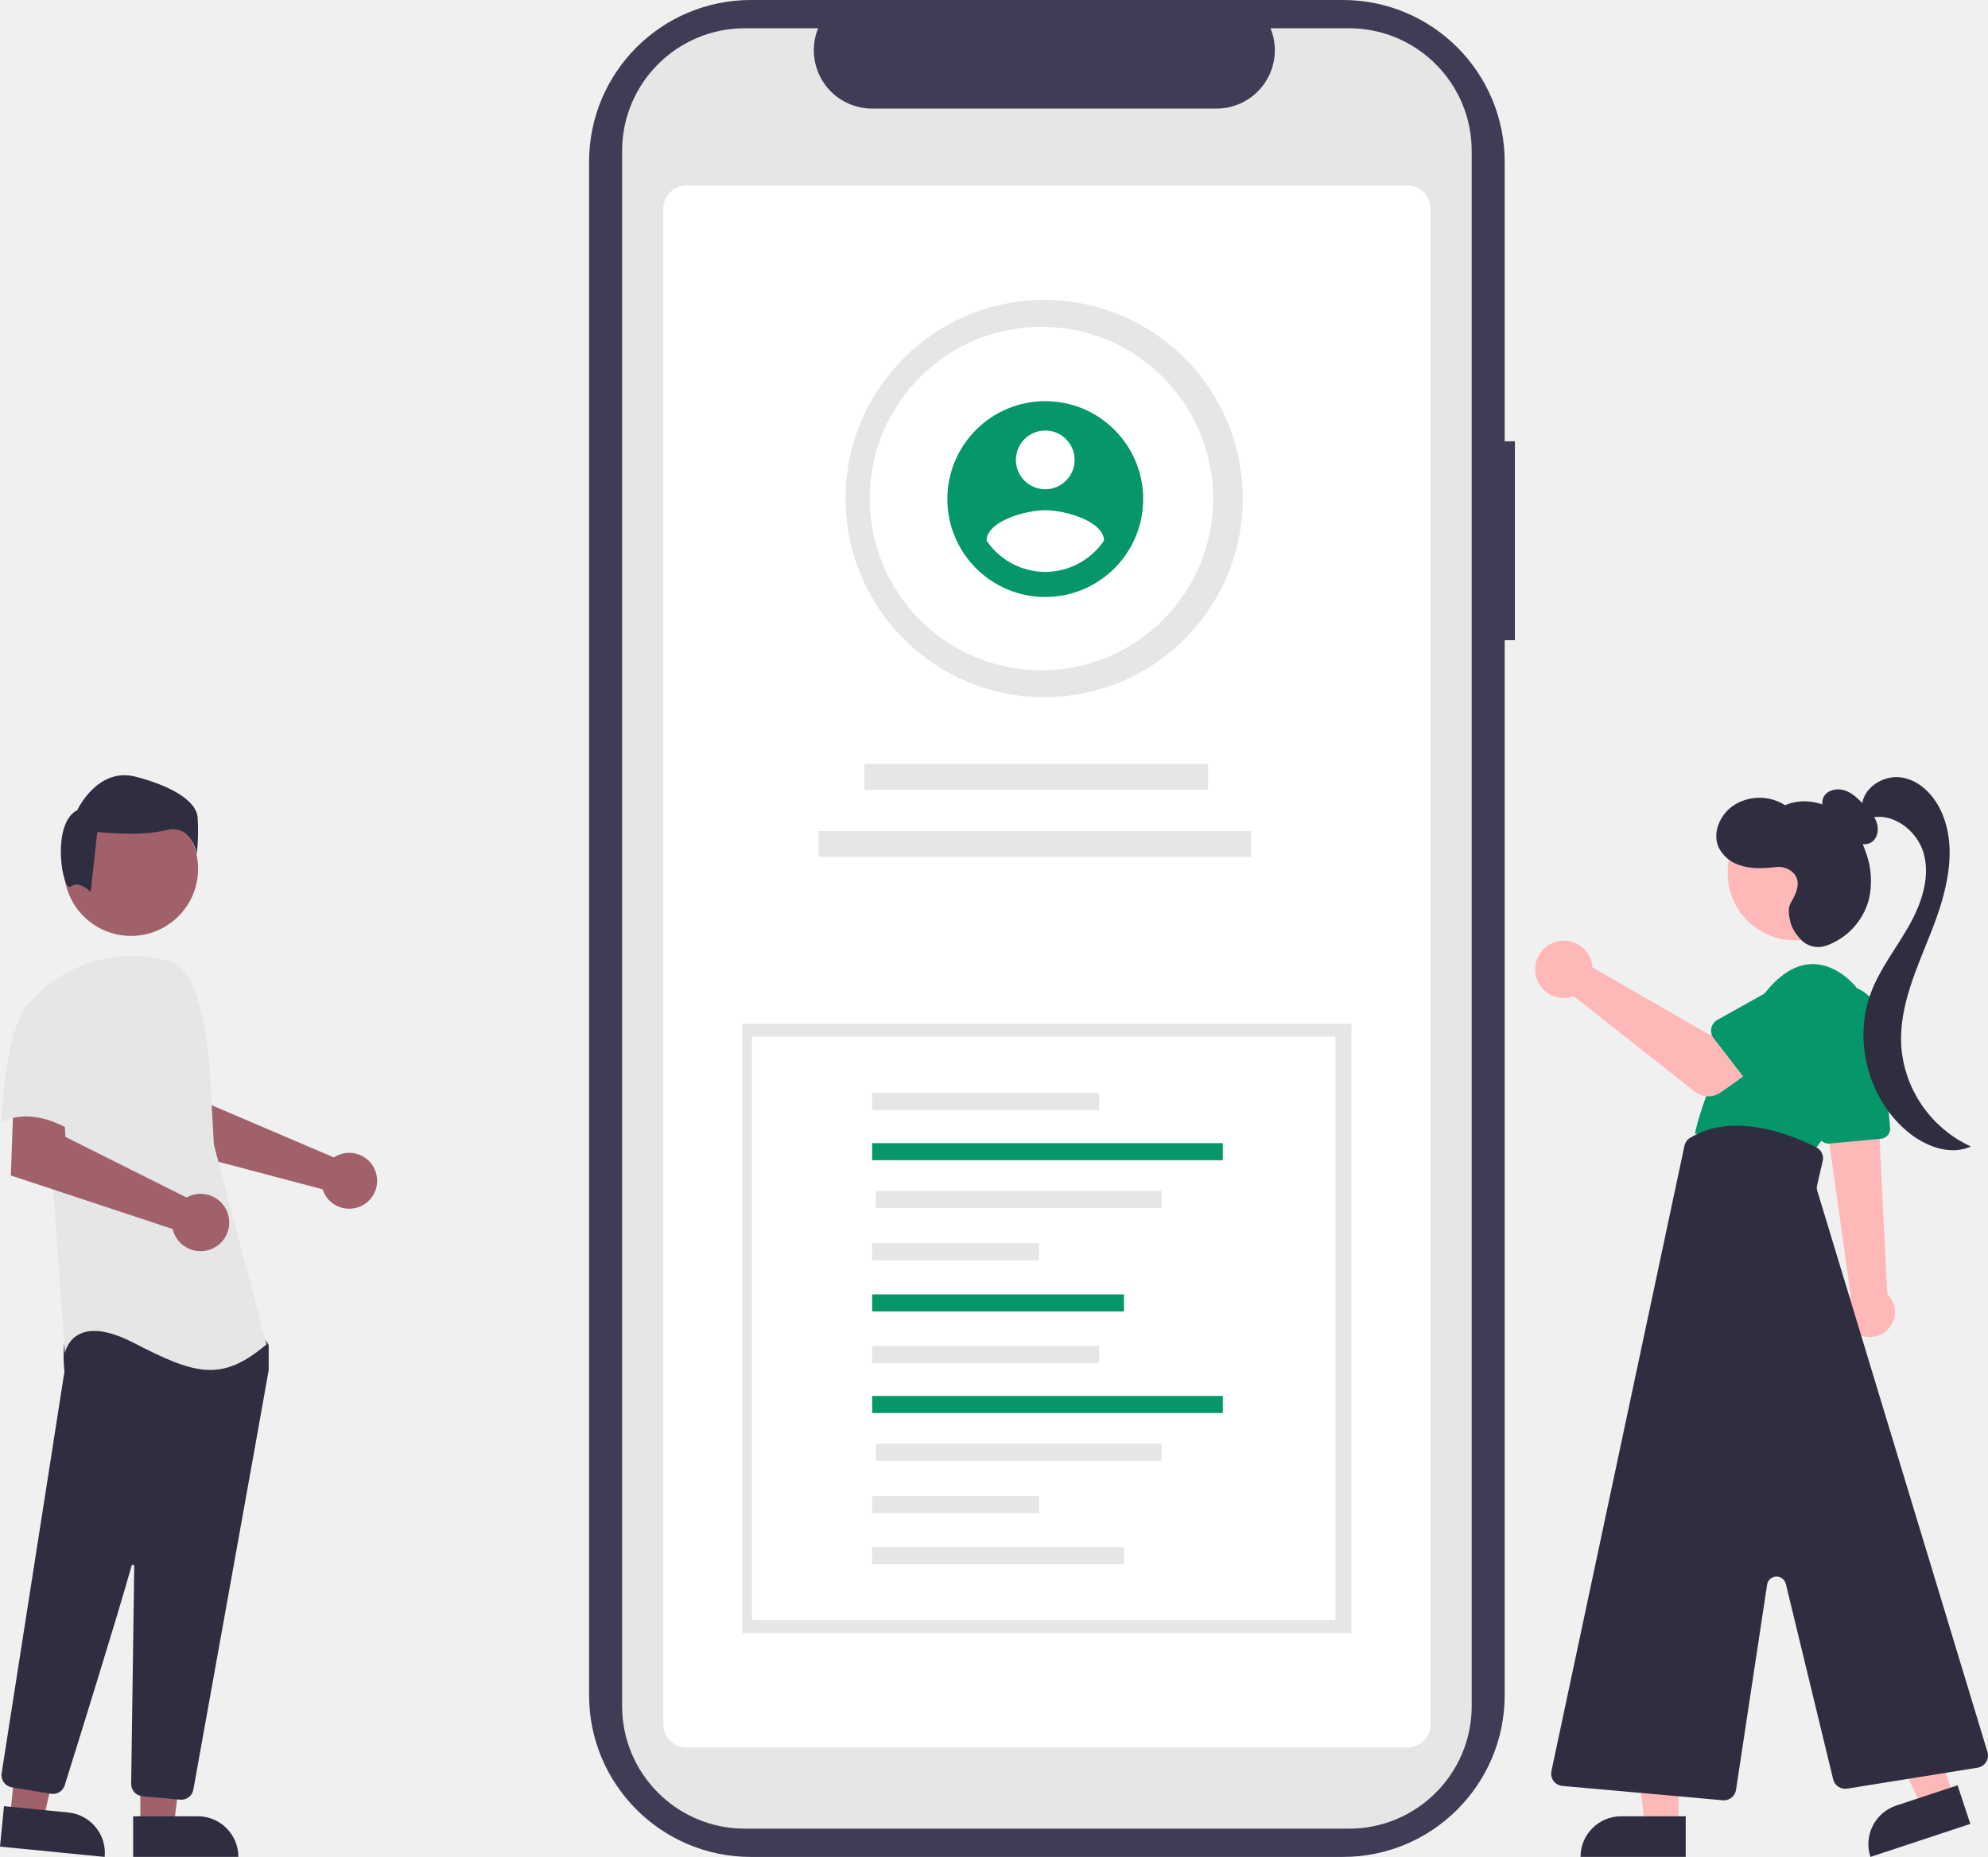
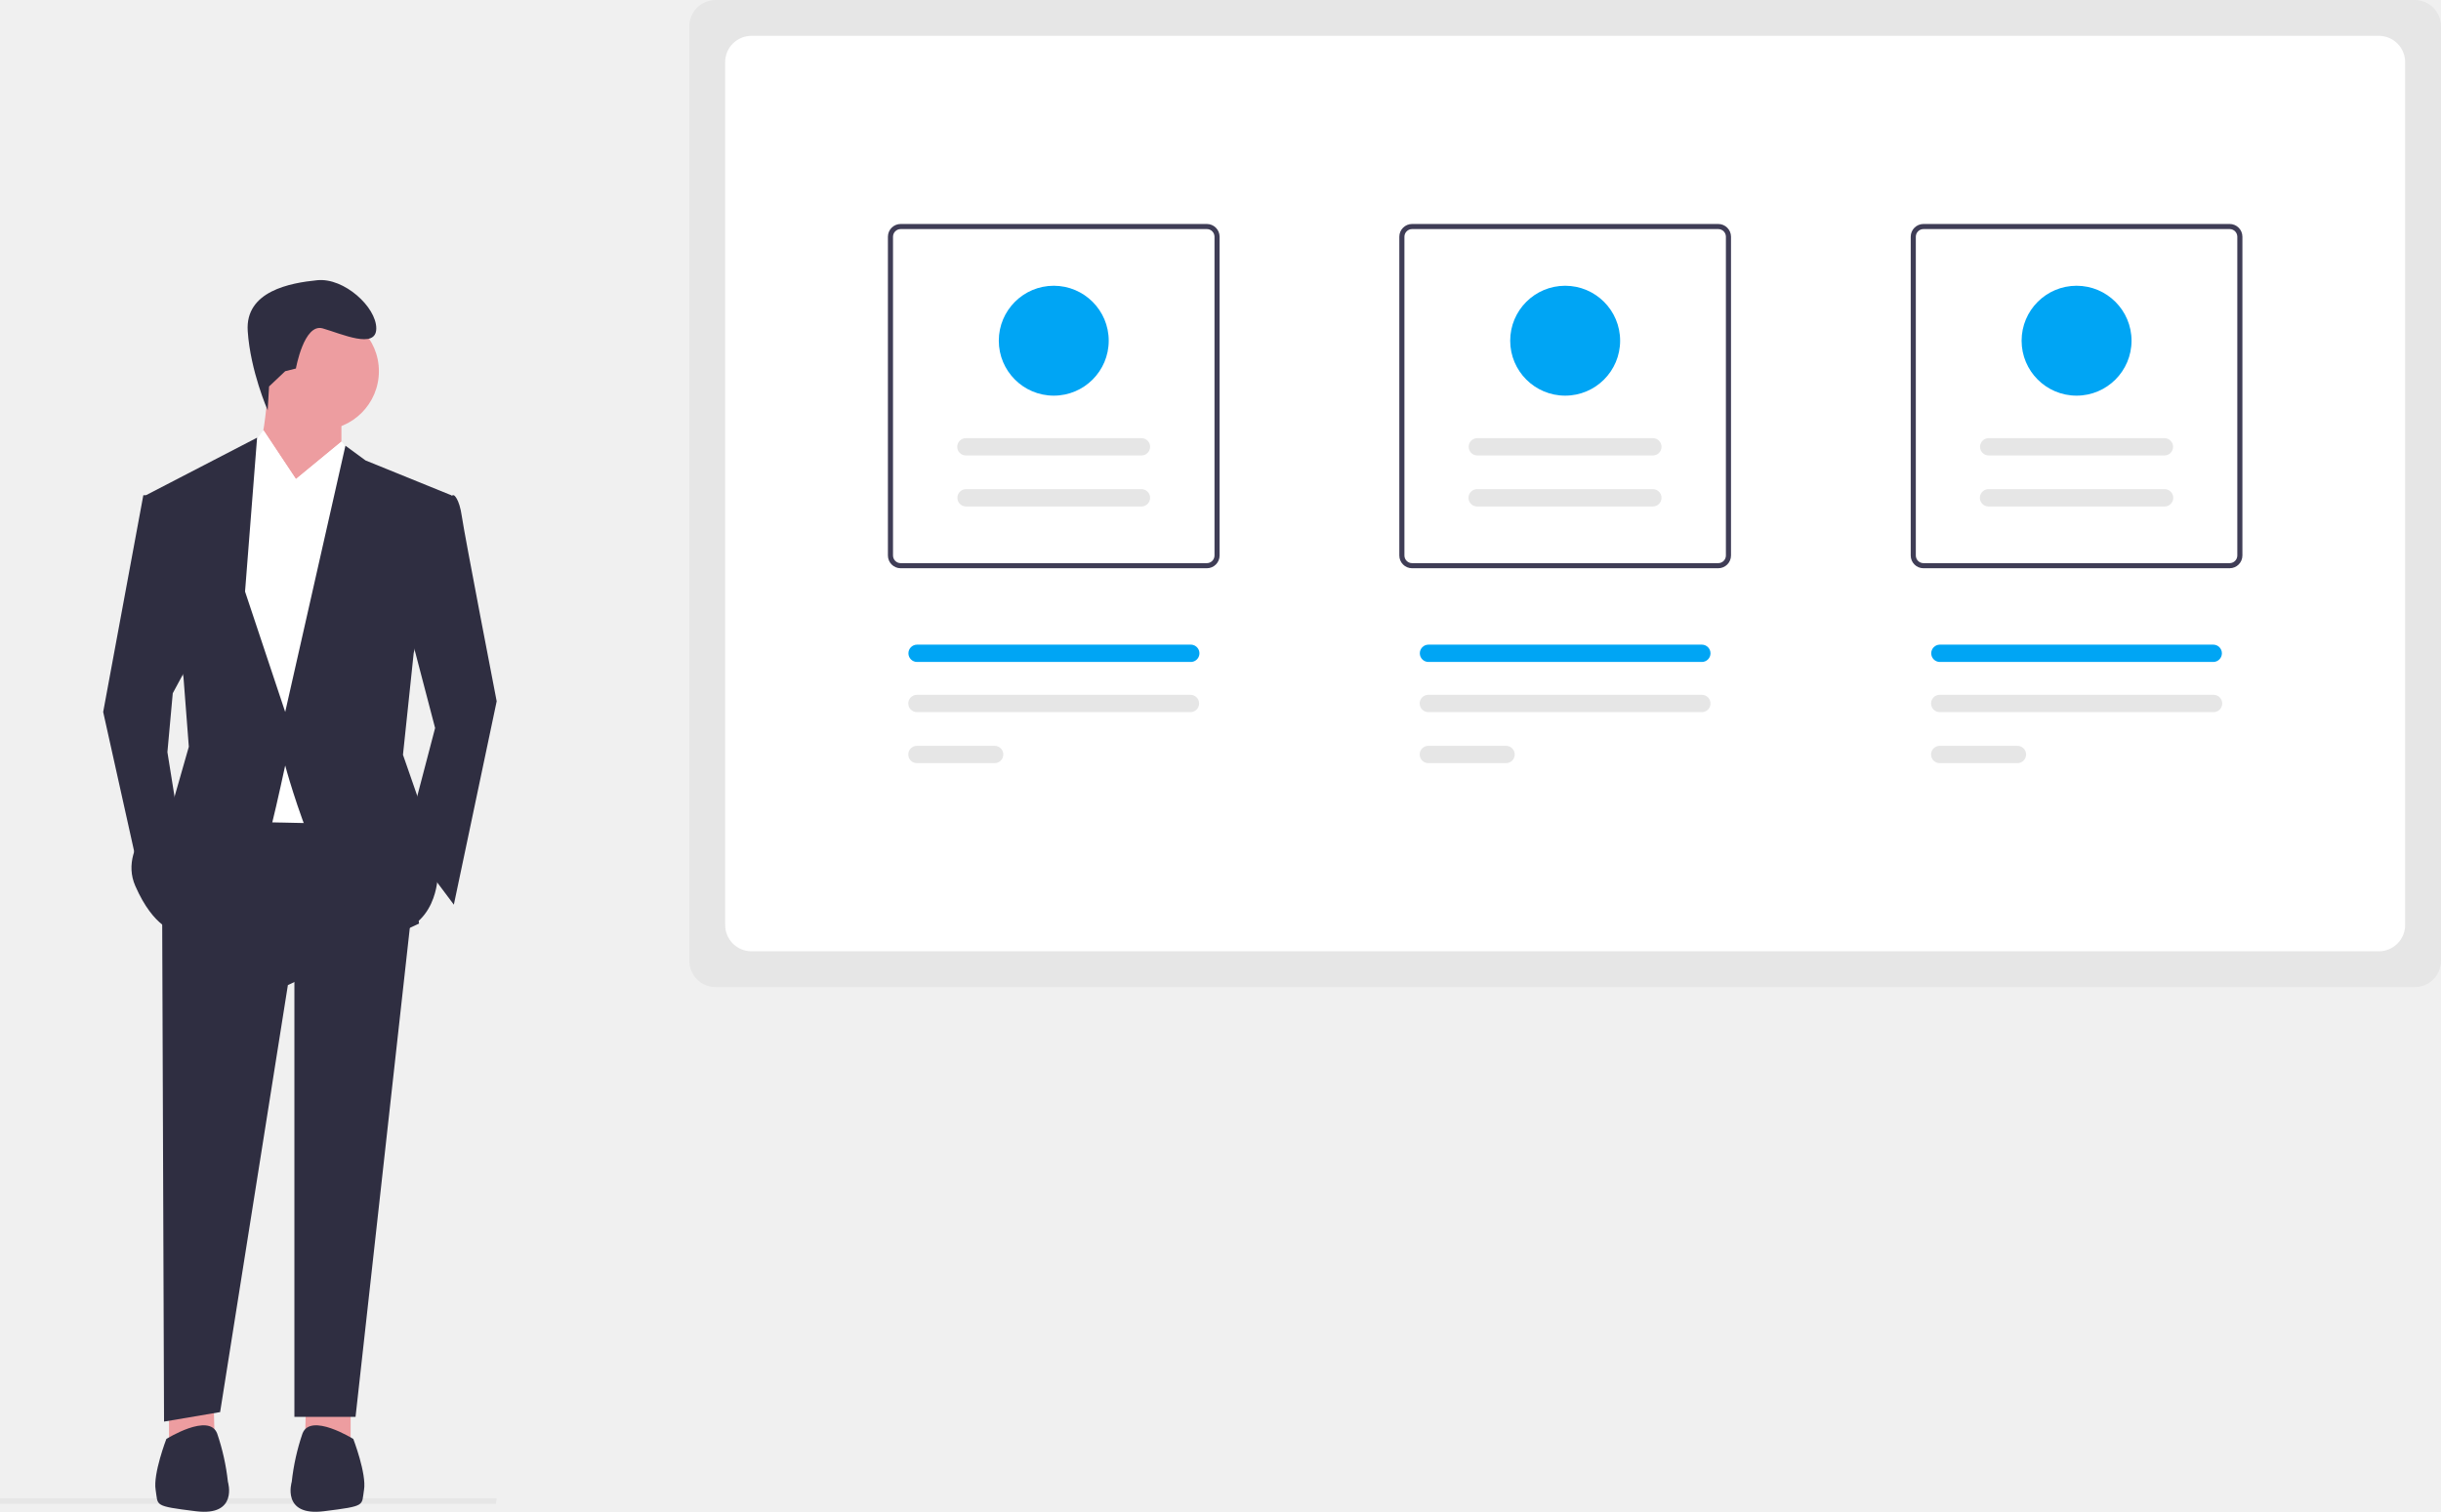
- <svg xmlns="http://www.w3.org/2000/svg" data-name="Layer 1" width="728.082" height="680.001" viewBox="0 0 728.082 680.001">
-   <path id="a55003b0-0446-4784-a3ce-c481a9759178-197" data-name="Path 339" d="M790.764,271.594h-3.736v-102.354a59.24,59.24,0,0,0-59.24-59.24h-216.846a59.24,59.24,0,0,0-59.24,59.24v561.521a59.24,59.24,0,0,0,59.24,59.24h216.85a59.24,59.24,0,0,0,59.24-59.24v-386.31h3.732Z" transform="translate(-235.959 -109.9995)" fill="#3f3d56" />
-   <path id="ad332593-d547-4870-8db7-c0503e6eb31e-198" data-name="Path 340" d="M774.954,165.275v569.452a44.93,44.93,0,0,1-44.913,44.923h-221.306a44.937,44.937,0,0,1-44.941-44.928v-569.447a44.936,44.936,0,0,1,44.941-44.922h26.845a21.364,21.364,0,0,0,19.764,29.411h126.168a21.364,21.364,0,0,0,19.76-29.415h28.756a44.93,44.93,0,0,1,44.922,44.913Z" transform="translate(-235.959 -109.9995)" fill="#e6e6e6" />
-   <path d="M751.374,749.925h-264a8.51,8.51,0,0,1-8.5-8.5v-555a8.51,8.51,0,0,1,8.5-8.5h264a8.51,8.51,0,0,1,8.5,8.5v555A8.51,8.51,0,0,1,751.374,749.925Z" transform="translate(-235.959 -109.9995)" fill="#fff" />
-   <circle id="edacdc74-dfad-4c1d-939b-d6c7a98a2115" data-name="Ellipse 56" cx="382.415" cy="182.571" r="72.736" fill="#e6e6e6" />
-   <circle id="aec4df6d-8b06-4bbe-8d40-2c8bcc37cf40" data-name="Ellipse 60" cx="381.415" cy="182.571" r="62.889" fill="#fff" />
-   <path id="b468b121-27e1-4684-879a-d4a6b6510a38-199" data-name="Path 341" d="M618.774,256.9a35.856,35.856,0,1,0,35.856,35.856,35.856,35.856,0,0,0-35.856-35.856Zm0,10.757a10.757,10.757,0,1,1-10.757,10.757,10.757,10.757,0,0,1,10.757-10.757Zm0,51.784a26.121,26.121,0,0,1-21.514-11.481c.172-7.171,14.342-11.119,21.514-11.119s21.341,3.948,21.514,11.119a26.164,26.164,0,0,1-21.514,11.484Z" transform="translate(-235.959 -109.9995)" fill="#059669" />
-   <rect id="af237293-25a3-489f-aa06-65014690590a" data-name="Rectangle 26" x="316.605" y="279.75" width="125.838" height="9.458" fill="#e6e6e6" />
-   <rect id="aecd757e-3845-4054-8ef4-8f3b3f1464a2" data-name="Rectangle 27" x="299.768" y="304.327" width="158.368" height="9.458" fill="#e6e6e6" />
-   <rect id="a528162f-764e-4523-bc44-e6dc5465582a" data-name="Rectangle 25-2" x="271.868" y="374.923" width="223.094" height="223.094" fill="#e6e6e6" />
-   <rect id="ac408f88-9589-4a26-924c-e7a781ddb6bc" data-name="Rectangle 25-3" x="275.415" y="379.643" width="213.655" height="213.655" fill="#fff" />
-   <g id="be47c712-4ebf-4226-80ad-879612060a69" data-name="Group 22">
-     <rect id="fadc6105-0551-448d-b6d9-436c4cc2b7a7" data-name="Rectangle 28" x="319.415" y="400.267" width="83.168" height="6.251" fill="#e6e6e6" />
-     <rect id="a4376b16-bb23-442d-8938-a8bcab4f190c" data-name="Rectangle 29" x="319.415" y="418.619" width="128.429" height="6.251" fill="#059669" />
-     <rect id="ae6c1c25-1aef-4af7-84b7-a99cb79f7c28" data-name="Rectangle 30" x="320.75" y="436.096" width="104.667" height="6.251" fill="#e6e6e6" />
-     <rect id="ad31106a-9486-4fc6-9d92-2d07f7dcec19" data-name="Rectangle 31" x="319.415" y="455.272" width="61.103" height="6.251" fill="#e6e6e6" />
-     <rect id="e133e237-d12d-4331-8259-b0f1b7869d24" data-name="Rectangle 32" x="319.415" y="474.003" width="92.22" height="6.251" fill="#059669" />
-     <rect id="a9ae706b-b3a6-4b62-8ac7-3a7f4cd0039d" data-name="Rectangle 38" x="319.415" y="492.851" width="83.168" height="6.251" fill="#e6e6e6" />
-     <rect id="bd082349-b2f2-4b60-be0c-57e16efac88b" data-name="Rectangle 39" x="319.415" y="511.202" width="128.429" height="6.251" fill="#059669" />
-     <rect id="ac0416d6-b57f-4bc7-9ff0-bb8dbe215cb0" data-name="Rectangle 40" x="320.75" y="528.679" width="104.667" height="6.251" fill="#e6e6e6" />
-     <rect id="b9702d28-4113-492b-a4b0-dbfc92fa702e" data-name="Rectangle 41" x="319.415" y="547.856" width="61.103" height="6.251" fill="#e6e6e6" />
-     <rect id="b41357bb-831a-49ca-b340-115c840dd657" data-name="Rectangle 42" x="319.415" y="566.587" width="92.22" height="6.251" fill="#e6e6e6" />
-   </g>
-   <g id="ac800076-fc8a-4256-a3b5-70e496d28429" data-name="Group 23">
-     <path id="b13647df-bb42-4a02-9bba-2700c526619d-200" data-name="Path 385" d="M928.727,595.025a9.13,9.13,0,1,1-15.852-9.064q.031-.053.062-.106a9.826,9.826,0,0,1,.86-1.22l-7.68-54.74-.23-1.64-1.56-11.17-.23-1.61.85.04,14.88.68,3.99.18.5,10.19,2.83,57.29a9.118,9.118,0,0,1,1.58,11.17Z" transform="translate(-235.959 -109.9995)" fill="#ffb8b8" />
-     <path id="bd34735f-0976-456f-8e45-072b5e73a744-201" data-name="Path 386" d="M905.931,528.751l18.895-1.733a3.73,3.73,0,0,0,3.364-4.037l-3.5-39.292a14.326,14.326,0,0,0-28.538,2.548q.036.406.096.809l5.666,38.54a3.724,3.724,0,0,0,3.678,3.181A2.639,2.639,0,0,0,905.931,528.751Z" transform="translate(-235.959 -109.9995)" fill="#059669" />
-     <path id="f1e660d0-c56f-45d1-8714-e8a3d2ffeea9-202" data-name="Path 387" d="M920.253,497.008a26.316,26.316,0,0,0-9.679-30.288c-7.125-4.875-16.875-6.625-27.375,5.875-21,25-26.5,52.5-26.5,52.5l43,7S914.322,514.22,920.253,497.008Z" transform="translate(-235.959 -109.9995)" fill="#059669" />
-     <path id="eb60bd0b-2a6b-4db7-a453-977e2259822f-203" data-name="Path 388" d="M850.706,778.614h-12.26l-5.832-47.288h18.094Z" transform="translate(-235.959 -109.9995)" fill="#ffb8b8" />
-     <path id="b4104c20-2c86-47e7-b6b0-d86d656d7ba2-204" data-name="Path 389" d="M814.805,789.997h38.531v-14.887h-23.644a14.887,14.887,0,0,0-14.887,14.887Z" transform="translate(-235.959 -109.9995)" fill="#2f2e41" />
-     <path id="b4e48bf6-fea8-48c3-adaa-b392a855b3f6-205" data-name="Path 390" d="M951.5,767.921l-11.64,3.848-20.38-43.068,17.18-5.679Z" transform="translate(-235.959 -109.9995)" fill="#ffb8b8" />
-     <path id="a6908023-9fbc-48a9-be4c-c86c0c45ebaf-206" data-name="Path 391" d="M920.983,789.997l36.584-12.092-4.672-14.135-22.45,7.42a14.887,14.887,0,0,0-9.463,18.807Z" transform="translate(-235.959 -109.9995)" fill="#2f2e41" />
-     <circle id="a687fec6-02c9-4040-89ed-32d713123e7f" data-name="Ellipse 65" cx="657.301" cy="319.761" r="24.561" fill="#ffb8b8" />
-     <path id="badfc474-5669-4d61-bc01-f70cc92406de-207" data-name="Path 392" d="M871.755,765.451l11.385-75.145a3.5,3.5,0,0,1,6.862-.3l17.338,71.612a4.533,4.533,0,0,0,5.088,3.385l47.825-7.686a4.5,4.5,0,0,0,3.593-5.75l-62.361-205.6a3.5,3.5,0,0,1-.061-1.8l2.076-9a4.484,4.484,0,0,0-2.327-5.014c-8.492-4.333-30-13.341-46.231-3.474a4.551,4.551,0,0,0-2.079,2.927l-48.716,228.97a4.5,4.5,0,0,0,4,5.419l58.757,5.262q.2.018.4.018a4.508,4.508,0,0,0,4.448-3.825Z" transform="translate(-235.959 -109.9995)" fill="#2f2e41" />
-     <path id="eb685785-93ca-4296-839e-b201e57ae5bb-208" data-name="Path 393" d="M909.546,412.407a18.58,18.58,0,0,1-4.855-4.22,6.3,6.3,0,0,1-.97-6.1c1.241-2.738,4.928-3.6,7.786-2.671s5.065,3.172,7.153,5.333c1.839,1.9,3.731,3.892,4.6,6.391s.424,5.668-1.746,7.185c-2.13,1.488-5.192.879-7.24-.719s-3.316-3.97-4.525-6.27Z" transform="translate(-235.959 -109.9995)" fill="#2f2e41" />
-     <path id="a7ccb8bb-f2b9-4447-b454-9c546e399f41-209" data-name="Path 394" d="M917.865,405.409c.136-6.92,8.024-11.883,14.837-10.656s12.049,7.035,14.67,13.441c5.538,13.535,1.381,28.979-3.955,42.6s-11.94,27.439-11.161,42.043a43.925,43.925,0,0,0,25.515,37c-7.688,3.485-16.878-.115-23.339-5.548-14.348-12.065-19.886-33.546-13.161-51.044,3.317-8.631,9.163-16.015,13.727-24.056s7.913-17.518,5.556-26.459-12.385-16.179-20.958-12.72Z" transform="translate(-235.959 -109.9995)" fill="#2f2e41" />
-     <path id="bd42e2a1-f38b-413b-b655-cc202f14f4c1-210" data-name="Path 395" d="M891.787,440.659c2.141-3.618,4.3-8.368.388-11.531a8.064,8.064,0,0,0-6.05-1.6c-4.412.532-9.217.751-13.488-.852a12.644,12.644,0,0,1-7.335-6.591c-2.2-5.224.556-11.572,5.165-14.874a17.4,17.4,0,0,1,19.258-.341c5.97-2.637,13.213-1.464,18.637,2.166s9.135,9.443,11.151,15.65a30.206,30.206,0,0,1,.923,16.615,24.692,24.692,0,0,1-15.316,16.879,8.892,8.892,0,0,1-8.782-1.3s-3.385-2.955-4.444-6.514C891.079,445.629,890.644,442.592,891.787,440.659Z" transform="translate(-235.959 -109.9995)" fill="#2f2e41" />
-     <path id="a0cecca8-8fe0-4420-9365-651f9eef8dd5-211" data-name="Path 397" d="M818.925,462.575a10.524,10.524,0,0,1,.239,1.64l42.957,24.782,10.441-6.011,11.131,14.572-17.45,12.438a8,8,0,0,1-9.6-.234l-44.3-34.946a10.5,10.5,0,1,1,6.576-12.241Z" transform="translate(-235.959 -109.9995)" fill="#ffb8b8" />
-     <path id="b21f2b01-13d8-4bae-8637-c810de2f9faf-212" data-name="Path 398" d="M863.558,490.171l13.884,17.994a4.5,4.5,0,0,0,6.8.373l15.717-16.321a12.5,12.5,0,0,0-14.926-20.056q-.204.152-.401.312l-19.712,11.022a4.5,4.5,0,0,0-1.365,6.676Z" transform="translate(-235.959 -109.9995)" fill="#059669" />
-   </g>
-   <g id="b22d1c68-5a77-444f-a5cc-3f82f20a89dd" data-name="Group 24">
-     <path id="e5b1612b-0075-49ae-a43a-e875f9772667-213" data-name="Path 552" d="M359.66,533.056a10.091,10.091,0,0,0-1.411.787l-44.852-19.143-1.6-11.815-17.922-.11,1.059,27.1,59.2,15.658a10.606,10.606,0,0,0,.448,1.208,10.235,10.235,0,1,0,5.079-13.682Z" transform="translate(-235.959 -109.9995)" fill="#a0616a" />
-     <path id="aa9c986c-d78a-4457-b2bb-b0791fabccea-214" data-name="Path 553" d="M287.357,778.615h12.26l5.832-47.288h-18.094Z" transform="translate(-235.959 -109.9995)" fill="#a0616a" />
-     <path id="b210f84f-9c85-4cf8-a59b-65b7d4fb35d0-215" data-name="Path 554" d="M308.374,775.112h-23.644v14.882h38.531a14.887,14.887,0,0,0-14.887-14.887h-0Z" transform="translate(-235.959 -109.9995)" fill="#2f2e41" />
-     <path id="f66096e0-a946-448d-a2e8-3cde5fe284ed-216" data-name="Path 555" d="M239.677,775.152l12.2,1.2,10.441-46.488-18.007-1.769Z" transform="translate(-235.959 -109.9995)" fill="#a0616a" />
-     <path id="fcefb2c9-d6d5-4bec-a5f5-cc8066a5bb74-217" data-name="Path 556" d="M260.944,773.728,237.418,771.411,235.959,786.224l38.337,3.776A14.884,14.884,0,0,0,260.943,773.728Z" transform="translate(-235.959 -109.9995)" fill="#2f2e41" />
-     <circle id="b1d8892c-f39d-4126-8224-86b256c1ff9d" data-name="Ellipse 84" cx="47.985" cy="318.169" r="24.561" fill="#a0616a" />
-     <path id="ac2d3eab-b9a5-4eb5-9d63-fe405943fbfc-218" data-name="Path 557" d="M302.357,769.053a4.471,4.471,0,0,0,4.415-3.7c6.341-35.219,27.088-150.4,27.584-153.593a1.416,1.416,0,0,0,.016-.222v-8.588a1.489,1.489,0,0,0-.279-.872l-2.74-3.838a1.479,1.479,0,0,0-1.144-.625c-15.622-.732-66.784-2.879-69.256.209h0c-2.482,3.1-1.6,12.507-1.4,14.36l-.01.193-22.985,147a4.512,4.512,0,0,0,3.715,5.135l14.356,2.365a4.521,4.521,0,0,0,5.025-3.093c4.44-14.188,19.329-61.918,24.489-80.387a.5.5,0,0,1,.981.139c-.258,17.606-.881,62.523-1.1,78.037l-.023,1.671a4.518,4.518,0,0,0,4.093,4.536l13.843,1.254A4.174,4.174,0,0,0,302.357,769.053Z" transform="translate(-235.959 -109.9995)" fill="#2f2e41" />
-     <path id="bbed60f3-1a89-4078-91d7-bc96163e326a-219" data-name="Path 99" d="M299.532,462.387c4.286,2.548,6.851,7.23,8.323,12a113.686,113.686,0,0,1,4.884,27.159l1.556,27.6,19.255,73.17c-16.689,14.121-26.315,10.911-48.781-.639s-25.032,3.851-25.032,3.851l-4.492-62.258-6.418-68.032a30.172,30.172,0,0,1,4.862-4.674,49.659,49.659,0,0,1,42.442-9Z" transform="translate(-235.959 -109.9995)" fill="#e6e6e6" />
-     <path id="ff536e95-7831-431c-8ca8-0e166a93b4bb-220" data-name="Path 558" d="M305.786,547.833a10.528,10.528,0,0,0-1.5.7l-44.35-22.2-.736-12.026-18.294-1.261-.98,27.413,59.266,19.6a10.5,10.5,0,1,0,6.593-12.232Z" transform="translate(-235.959 -109.9995)" fill="#a0616a" />
-     <path id="ed99b844-bab2-4090-afff-3e8d6994d5eb-221" data-name="Path 101" d="M249.147,475.545c-10.911,3.851-12.834,45.574-12.834,45.574,12.837-7.06,28.241,4.493,28.241,4.493s3.209-10.912,7.06-25.032a24.53,24.53,0,0,0-5.134-23.106S260.059,471.692,249.147,475.545Z" transform="translate(-235.959 -109.9995)" fill="#e6e6e6" />
-     <path id="a410275c-d14b-4b59-9c0e-be849f4d4fe2-222" data-name="Path 102" d="M261.926,434.664c3.06-2.448,7.235,2,7.235,2l2.448-22.031s15.3,1.833,25.094-.612,11.323,8.875,11.323,8.875a78.584,78.584,0,0,0,.306-13.771c-.612-5.508-8.568-11.017-22.645-14.689s-21.421,12.241-21.421,12.241C254.468,411.572,258.862,437.113,261.926,434.664Z" transform="translate(-235.959 -109.9995)" fill="#2f2e41" />
+ <svg xmlns="http://www.w3.org/2000/svg" width="800" height="495.611" viewBox="0 0 800 495.611" role="img" artist="Katerina Limpitsouni" source="https://undraw.co/">
+   <g transform="translate(-537 -282)">
+     <path d="M162.537,566.861H0V565.03H162.778Z" transform="translate(537 208.142)" fill="#e6e6e6" />
+     <path d="M264.123,306.515v19.3l-13.16,21.056s-20.178-14.914-15.792-18.424,5.264-30.706,5.264-30.706Z" transform="translate(384.77 104.489)" fill="#ed9da0" />
+     <path d="M102.479,527.943v9.65l14.915-.877-.208-7.948Z" transform="translate(489.915 216.146)" fill="#ed9da0" />
+     <path d="M236.951,721.472c.877,5.264-.877,5.264,13.16,7.019s10.528-9.651,10.528-9.651a73.717,73.717,0,0,0-3.509-15.792c-2.632-7.019-16.669,1.755-16.669,1.755S236.074,716.208,236.951,721.472Z" transform="translate(351.055 48.936)" fill="#2f2e41" />
+     <path d="M117.393,527.943v9.65l-14.914-.877.208-7.948Z" transform="translate(534.522 216.146)" fill="#ed9da0" />
+     <path d="M260.913,721.472c-.877,5.264.877,5.264-13.16,7.019s-10.528-9.651-10.528-9.651a73.717,73.717,0,0,1,3.509-15.792c2.632-7.019,16.669,1.755,16.669,1.755S261.79,716.208,260.913,721.472Z" transform="translate(395.389 48.936)" fill="#2f2e41" />
+     <path d="M965.208,490.04H408.353a8.625,8.625,0,0,1-8.615-8.615V175.047a8.625,8.625,0,0,1,8.615-8.615H965.208a8.625,8.625,0,0,1,8.615,8.615V481.425A8.625,8.625,0,0,1,965.208,490.04Z" transform="translate(363.177 115.568)" fill="#e6e6e6" />
+     <path d="M955.226,480.059H421.868a8.625,8.625,0,0,1-8.615-8.615V188.562a8.625,8.625,0,0,1,8.615-8.615H955.226a8.625,8.625,0,0,1,8.615,8.615V471.444a8.625,8.625,0,0,1-8.615,8.615Z" transform="translate(361.411 113.802)" fill="#fff" />
+     <path d="M579.134,363.764H478.792a4.186,4.186,0,0,1-4.181-4.181V255.08a4.186,4.186,0,0,1,4.181-4.181H579.134a4.186,4.186,0,0,1,4.181,4.181v104.5A4.186,4.186,0,0,1,579.134,363.764ZM478.792,252.572a2.511,2.511,0,0,0-2.509,2.509v104.5a2.511,2.511,0,0,0,2.509,2.509H579.134a2.511,2.511,0,0,0,2.509-2.509V255.08a2.511,2.511,0,0,0-2.509-2.509Z" transform="translate(353.39 104.527)" fill="#3f3d56" />
+     <path d="M771.942,363.764H671.6a4.186,4.186,0,0,1-4.181-4.181V255.08A4.186,4.186,0,0,1,671.6,250.9H771.942a4.186,4.186,0,0,1,4.181,4.181v104.5a4.186,4.186,0,0,1-4.181,4.181ZM671.6,252.572a2.511,2.511,0,0,0-2.508,2.509v104.5a2.511,2.511,0,0,0,2.508,2.509H771.942a2.511,2.511,0,0,0,2.509-2.509V255.08a2.511,2.511,0,0,0-2.509-2.509Z" transform="translate(328.187 104.527)" fill="#3f3d56" />
+     <path d="M964.749,363.764H864.406a4.186,4.186,0,0,1-4.181-4.181V255.08a4.186,4.186,0,0,1,4.181-4.181H964.749a4.186,4.186,0,0,1,4.181,4.181v104.5a4.186,4.186,0,0,1-4.181,4.181ZM864.406,252.572a2.511,2.511,0,0,0-2.509,2.509v104.5a2.511,2.511,0,0,0,2.509,2.509H964.749a2.511,2.511,0,0,0,2.509-2.509V255.08a2.511,2.511,0,0,0-2.509-2.509Z" transform="translate(302.985 104.527)" fill="#3f3d56" />
+     <path d="M510.589,453.38a2.838,2.838,0,1,0,0-5.677H485.12a2.838,2.838,0,1,0,0,5.677Z" transform="translate(352.388 78.802)" fill="#e6e6e6" />
+     <path d="M574.812,434.142a2.839,2.839,0,0,0,.01-5.677h-89.7a2.838,2.838,0,1,0,0,5.677Z" transform="translate(352.388 81.317)" fill="#e6e6e6" />
+     <path d="M703.4,453.38a2.838,2.838,0,0,0,0-5.677h-25.47a2.838,2.838,0,1,0,0,5.677Z" transform="translate(327.185 78.802)" fill="#e6e6e6" />
+     <path d="M767.619,434.142a2.839,2.839,0,0,0,0-5.677H677.927a2.838,2.838,0,1,0,0,5.677Z" transform="translate(327.185 81.317)" fill="#e6e6e6" />
+     <path d="M896.2,453.38a2.838,2.838,0,1,0,0-5.677h-25.47a2.838,2.838,0,0,0,0,5.677Z" transform="translate(301.982 78.802)" fill="#e6e6e6" />
+     <path d="M960.425,434.142a2.839,2.839,0,1,0,0-5.677H870.734a2.838,2.838,0,1,0-.01,5.677Z" transform="translate(301.983 81.317)" fill="#e6e6e6" />
+     <path d="M574.812,415.222a2.839,2.839,0,1,0,0-5.677H485.12a2.839,2.839,0,0,0,0,5.677Z" transform="translate(352.388 83.79)" fill="#00a5f4" />
+     <path d="M767.619,415.222a2.839,2.839,0,0,0,0-5.677H677.927a2.839,2.839,0,0,0,0,5.677Z" transform="translate(327.185 83.79)" fill="#00a5f4" />
+     <path d="M960.426,415.222a2.839,2.839,0,0,0,0-5.677H870.734a2.839,2.839,0,0,0,0,5.677Z" transform="translate(301.982 83.79)" fill="#00a5f4" />
+     <path d="M561.17,356.584a2.839,2.839,0,0,0,0-5.677H503.589a2.839,2.839,0,0,0-.01,5.677Z" transform="translate(349.974 91.455)" fill="#e6e6e6" />
+     <path d="M561.17,337.345a2.839,2.839,0,0,0,0-5.677H503.589a2.838,2.838,0,0,0-.01,5.677Z" transform="translate(349.974 93.969)" fill="#e6e6e6" />
+     <circle cx="18.014" cy="18.014" r="18.014" transform="translate(864.34 375.679)" fill="#00a5f4" />
+     <path d="M753.978,356.584a2.839,2.839,0,0,0,0-5.677H696.4a2.839,2.839,0,1,0,0,5.677Z" transform="translate(324.771 91.455)" fill="#e6e6e6" />
+     <path d="M753.978,337.345a2.839,2.839,0,0,0,0-5.677H696.4a2.838,2.838,0,1,0,0,5.677Z" transform="translate(324.771 93.969)" fill="#e6e6e6" />
+     <circle cx="18.014" cy="18.014" r="18.014" transform="translate(1031.944 375.679)" fill="#00a5f4" />
+     <path d="M946.785,356.584a2.839,2.839,0,1,0,.01-5.677H889.2a2.839,2.839,0,1,0,0,5.677Z" transform="translate(299.568 91.455)" fill="#e6e6e6" />
+     <path d="M946.785,337.345a2.838,2.838,0,1,0,.01-5.677H889.2a2.838,2.838,0,1,0,0,5.677Z" transform="translate(299.568 93.969)" fill="#e6e6e6" />
+     <circle cx="18.014" cy="18.014" r="18.014" transform="translate(1199.549 375.679)" fill="#00a5f4" />
+     <path d="M148.632,348.5,130.711,510.018H110.673V339.238Z" transform="translate(522.813 236.472)" fill="#2f2e41" />
+     <path d="M214.988,458.212l63.167.877,7.019,48.253L242.185,527.52,219.979,667.5,201.6,670.617l-.651-176.435Z" transform="translate(389.162 77.428)" fill="#2f2e41" />
+     <circle cx="19.301" cy="19.301" r="19.301" transform="translate(622.574 384.392)" fill="#ed9da0" />
+     <path d="M122.651,159l13.16,15.791-5.264,109.665-41.234-.877-7.019-95.627,8.773-24.565,6.018-8.188,10.651,16.083Z" transform="translate(526.243 267.799)" fill="#fff" />
+     <path d="M292.793,385.665l9.65,36.848-9.65,36.847,15.792,21.056,14.037-66.676s-10.528-54.394-11.405-60.535-2.632-7.019-2.632-7.019l-7.019.877Z" transform="translate(377.157 98.157)" fill="#2f2e41" />
+     <path d="M67.849,233.27l-6.142,11.406-1.755,19.3,3.509,21.933L51.179,306.088,38.9,250.816l13.159-71.063h5.264Z" transform="translate(531.916 264.589)" fill="#2f2e41" />
+     <path d="M240.237,293.2l-.457,7.8s-5.661-12.8-6.538-25.961,14.037-15.792,22.81-16.669,19.322,8.773,19.322,15.792-11.426,1.755-17.567,0-8.773,13.16-8.773,13.16l-3.509.877Z" transform="translate(384.946 115.492)" fill="#2f2e41" />
+     <path d="M131.655,165.782l-5.178-6.213-14.914,12.282,14.914,10.528Z" transform="translate(522.417 267.227)" fill="#fff" />
+     <path d="M92.386,163.428l6.142-7.9,10.528,15.791L95.9,180.974Z" transform="translate(524.924 267.755)" fill="#fff" />
+     <path d="M281.912,395.111,278.4,428.449l7.019,20.178,4.387,19.3s0,18.424-17.546,19.3S239.8,431.958,239.8,431.958s-2.632,12.283-4.387,19.3-31.584,35.093-31.584,35.093-7.019-.877-13.16-14.914,12.283-27.2,12.283-27.2l5.264-18.424-1.755-22.81L194.18,343.349l36.409-18.862-3.948,50.446,13.16,39.479,19.74-87.293,6.58,4.825,28.074,11.405Z" transform="translate(390.669 100.993)" fill="#2f2e41" />
  </g>
</svg>
